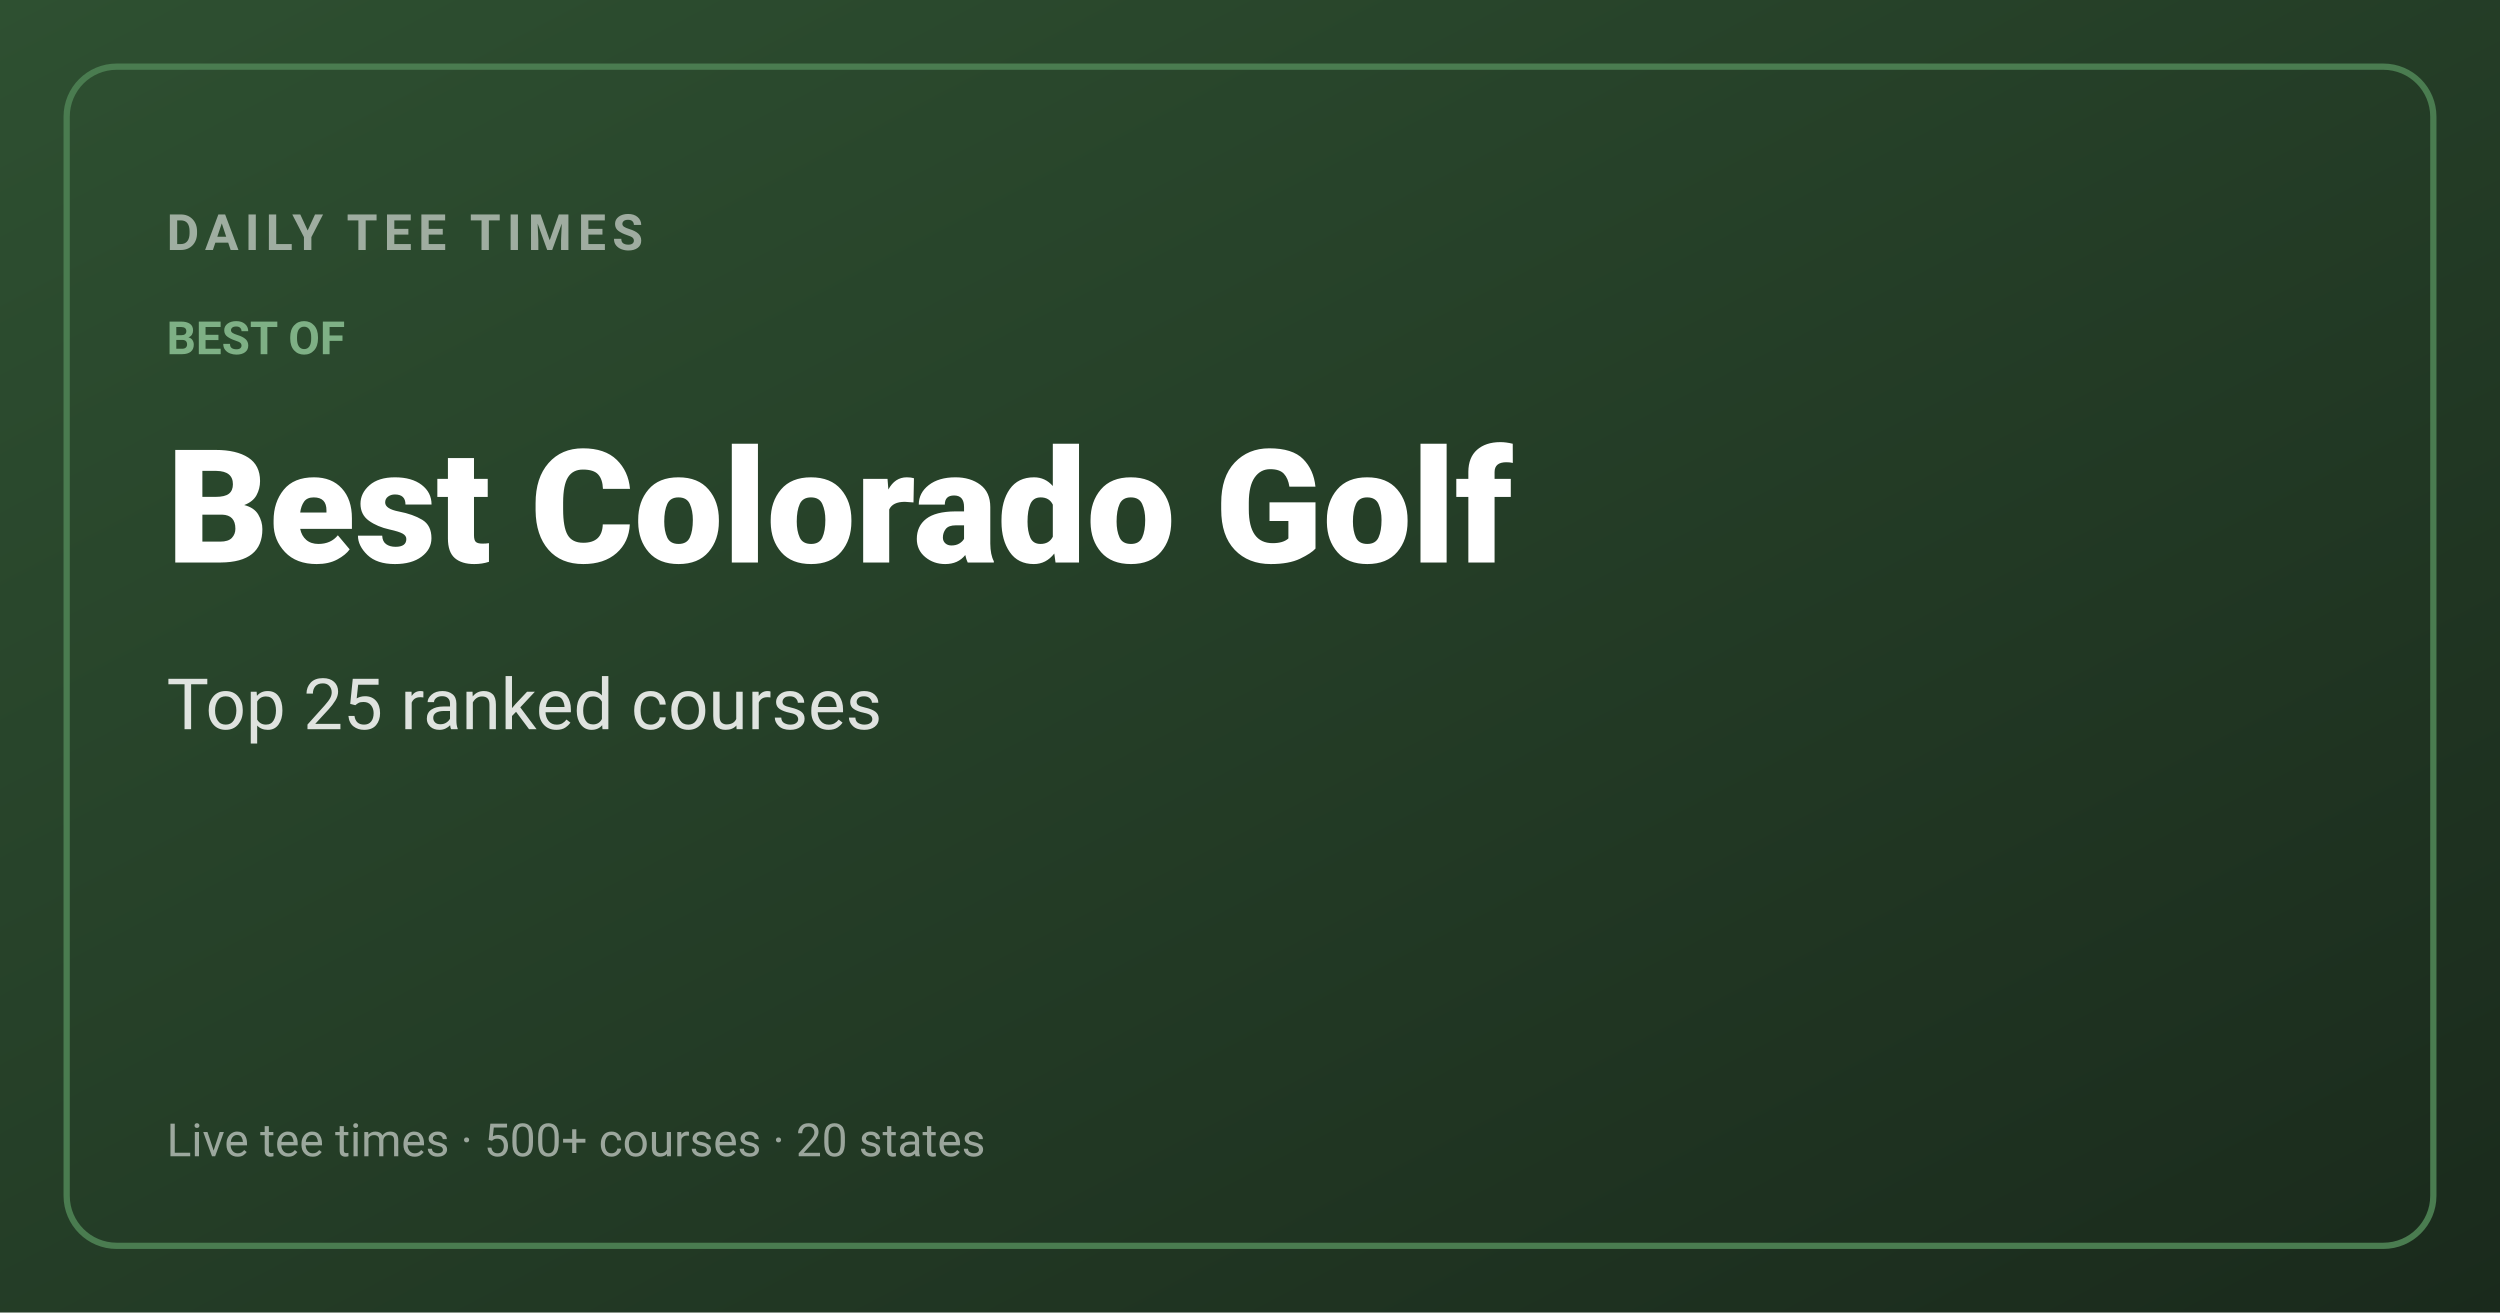
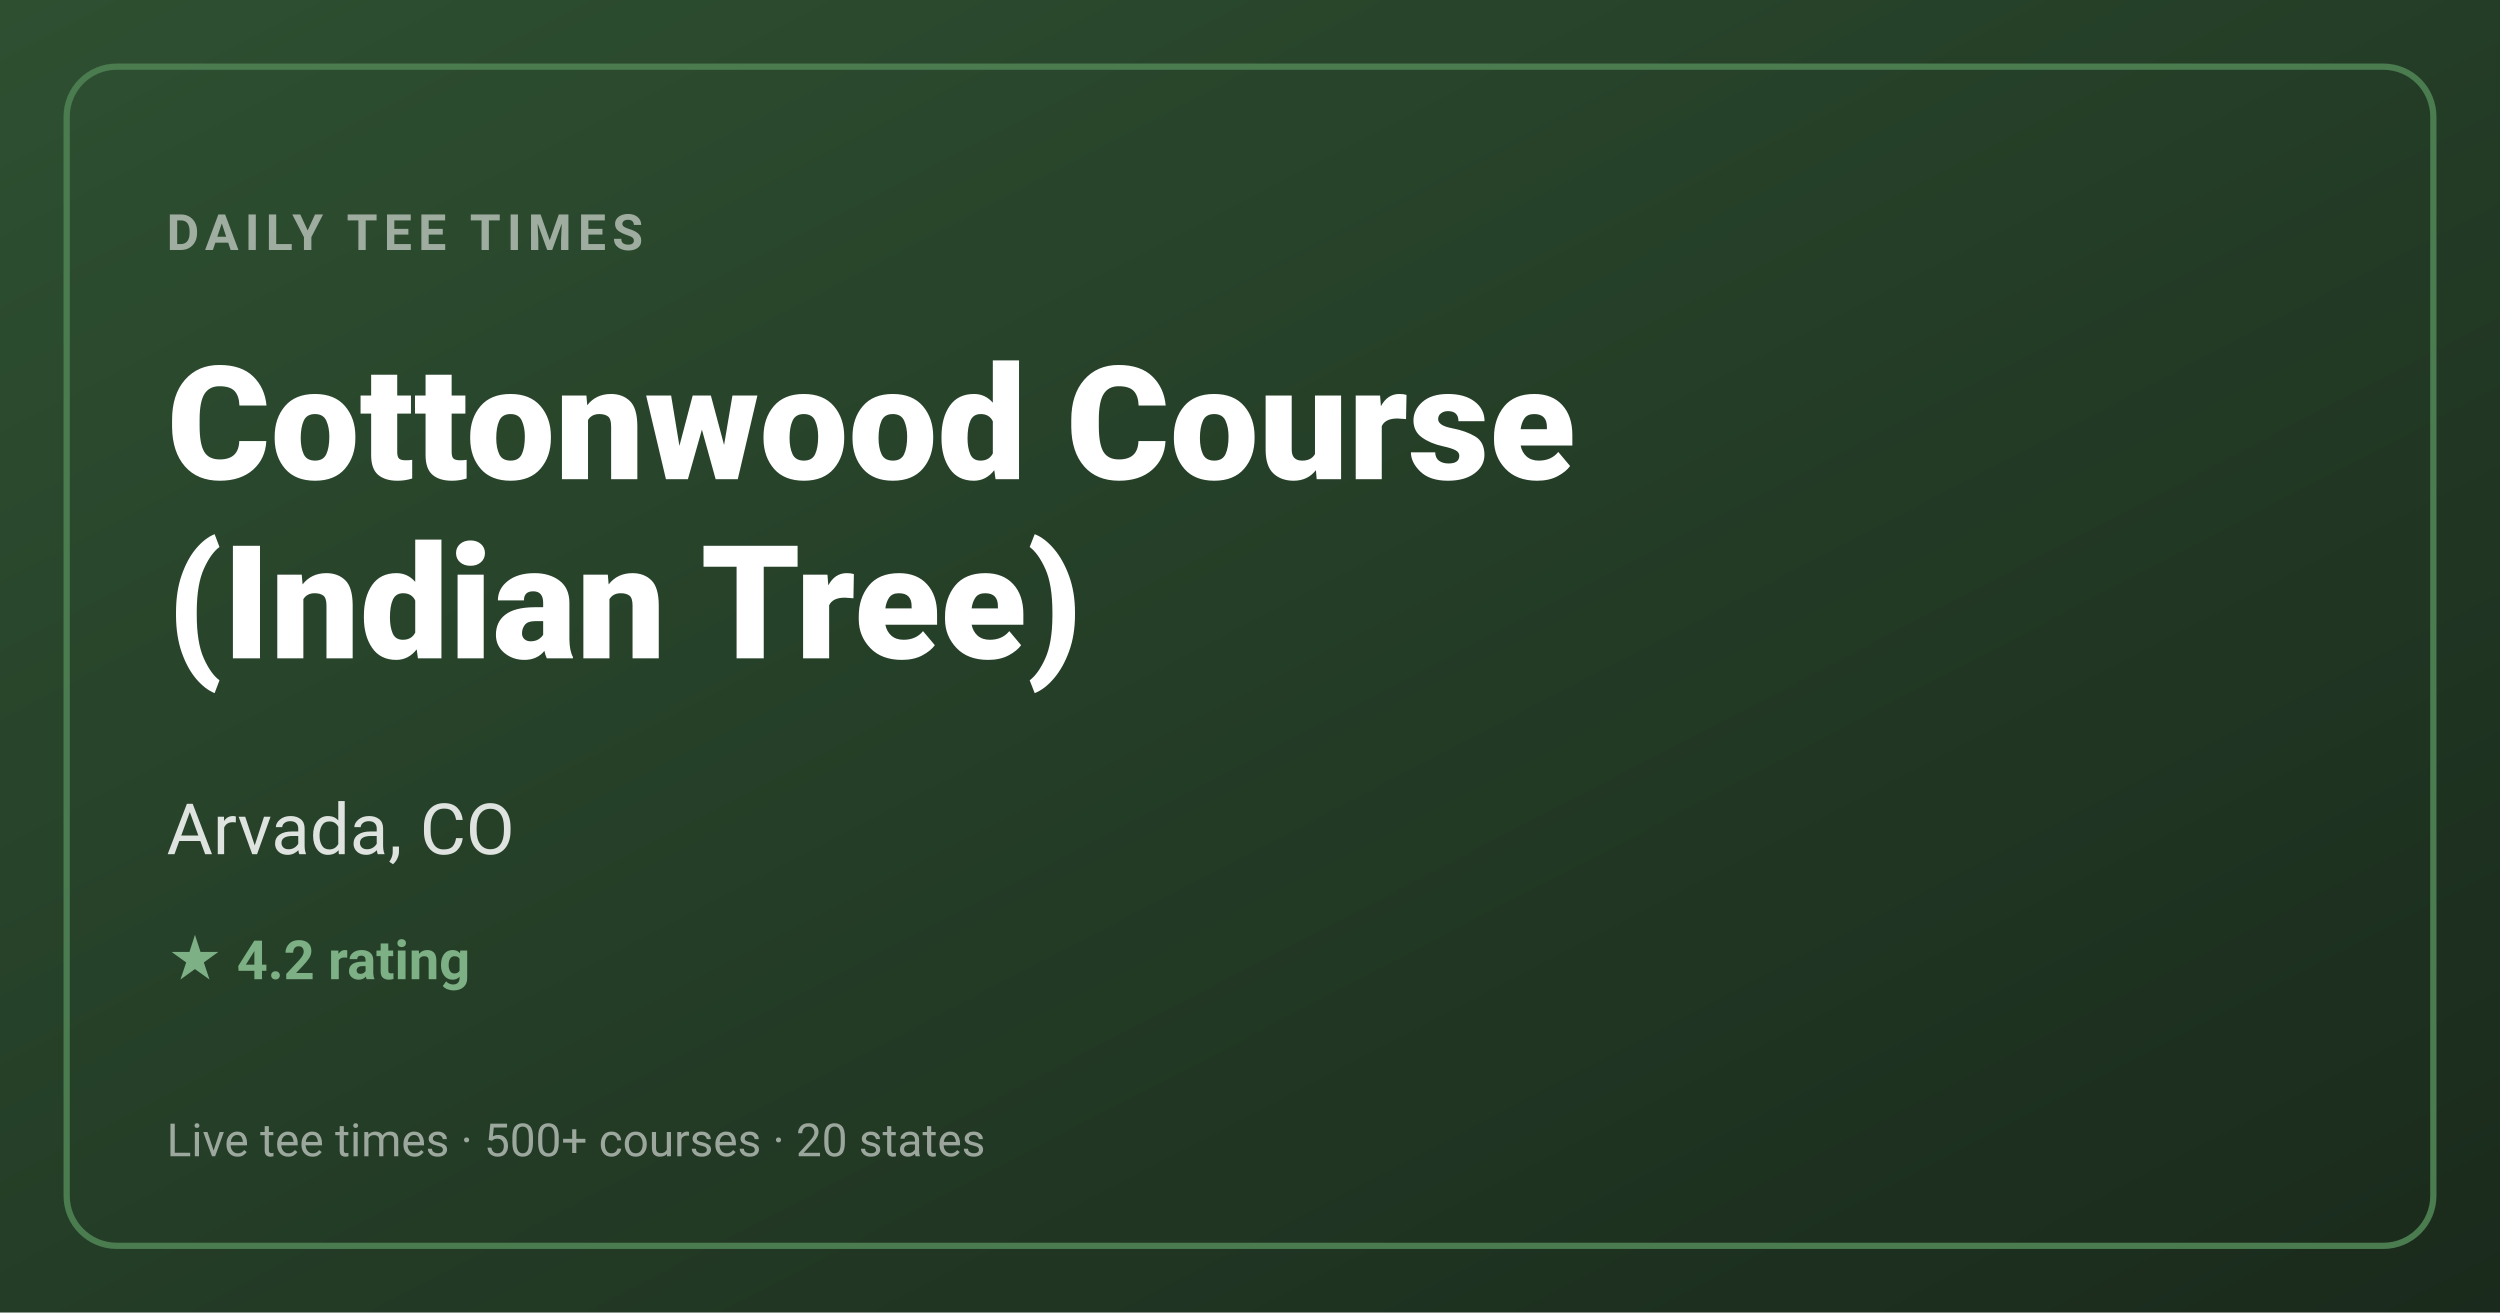
<svg xmlns="http://www.w3.org/2000/svg" viewBox="0 0 1200 630" width="1200" height="630">
  <defs>
    <linearGradient id="bg" x1="0%" y1="0%" x2="100%" y2="100%">
      <stop offset="0%" stop-color="#2e5031" />
      <stop offset="100%" stop-color="#1a2a1c" />
    </linearGradient>
  </defs>
  <rect width="1200" height="630" fill="url(#bg)" />
  <rect x="32" y="32" width="1136" height="566" fill="none" stroke="#4a7c50" stroke-width="3" rx="24" />
  <text x="80" y="120" font-family="-apple-system,Segoe UI,Roboto,sans-serif" font-size="24" fill="rgba(255,255,255,0.55)" font-weight="600" letter-spacing="3">DAILY TEE TIMES</text>
-   <text x="80" y="170" font-family="-apple-system,Segoe UI,Roboto,sans-serif" font-size="22" fill="#7eb085" font-weight="600">BEST OF</text>
-   <text x="80" y="270" font-family="-apple-system,Segoe UI,Roboto,sans-serif" font-size="76" fill="#ffffff" font-weight="800">Best Colorado Golf</text>
-   <text x="80" y="350" font-family="-apple-system,Segoe UI,Roboto,sans-serif" font-size="34" fill="rgba(255,255,255,0.85)">Top 25 ranked courses</text>
+   <text x="80" y="230" font-family="-apple-system,Segoe UI,Roboto,sans-serif" font-size="76" fill="#ffffff" font-weight="800">Cottonwood Course</text>
+   <text x="80" y="316" font-family="-apple-system,Segoe UI,Roboto,sans-serif" font-size="76" fill="#ffffff" font-weight="800">(Indian Tree)</text>
+   <text x="80" y="410" font-family="-apple-system,Segoe UI,Roboto,sans-serif" font-size="34" fill="rgba(255,255,255,0.85)">Arvada, CO</text>
+   <text x="80" y="470" font-family="-apple-system,Segoe UI,Roboto,sans-serif" font-size="26" fill="#7eb085" font-weight="700">★ 4.2 rating</text>
  <text x="80" y="555" font-family="-apple-system,Segoe UI,Roboto,sans-serif" font-size="22" fill="rgba(255,255,255,0.55)">Live tee times · 500+ courses · 20 states</text>
</svg>
